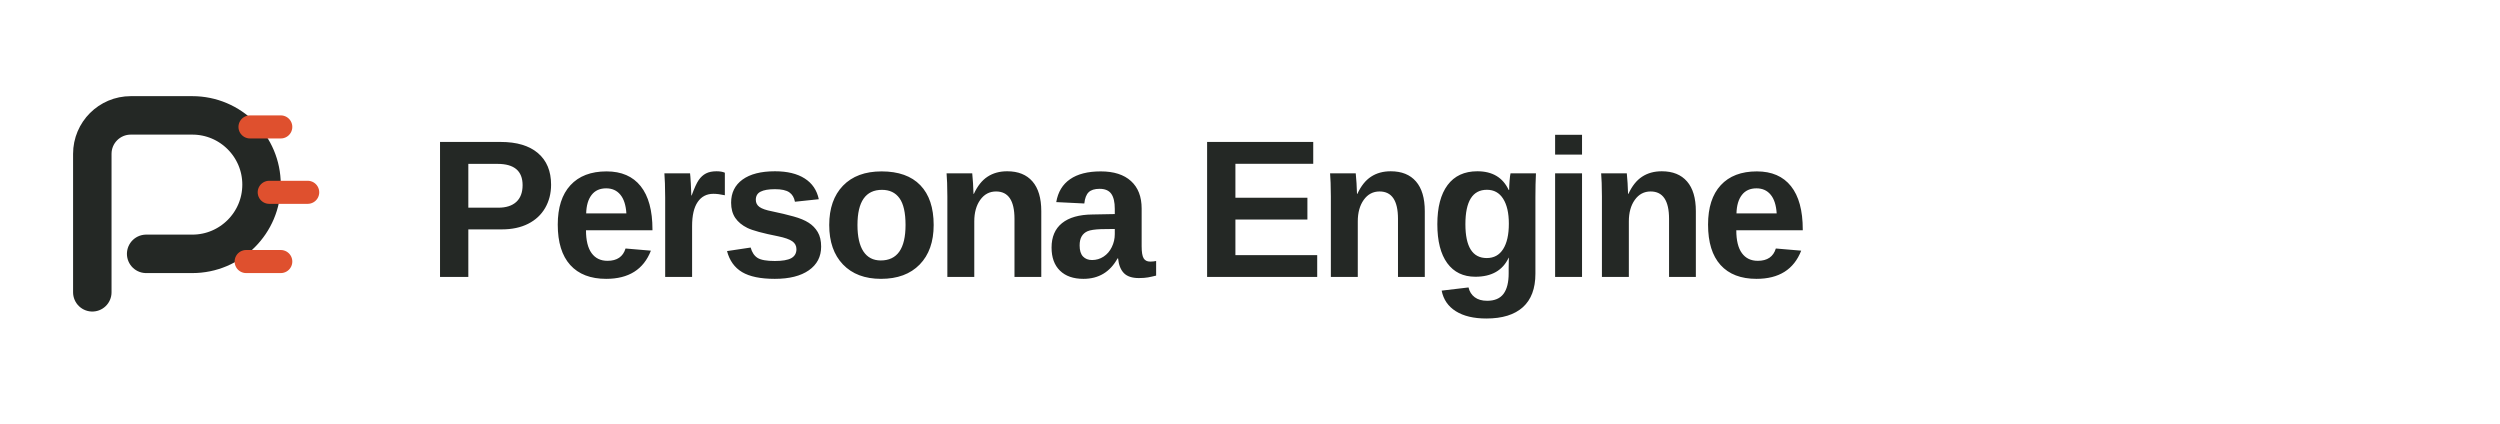
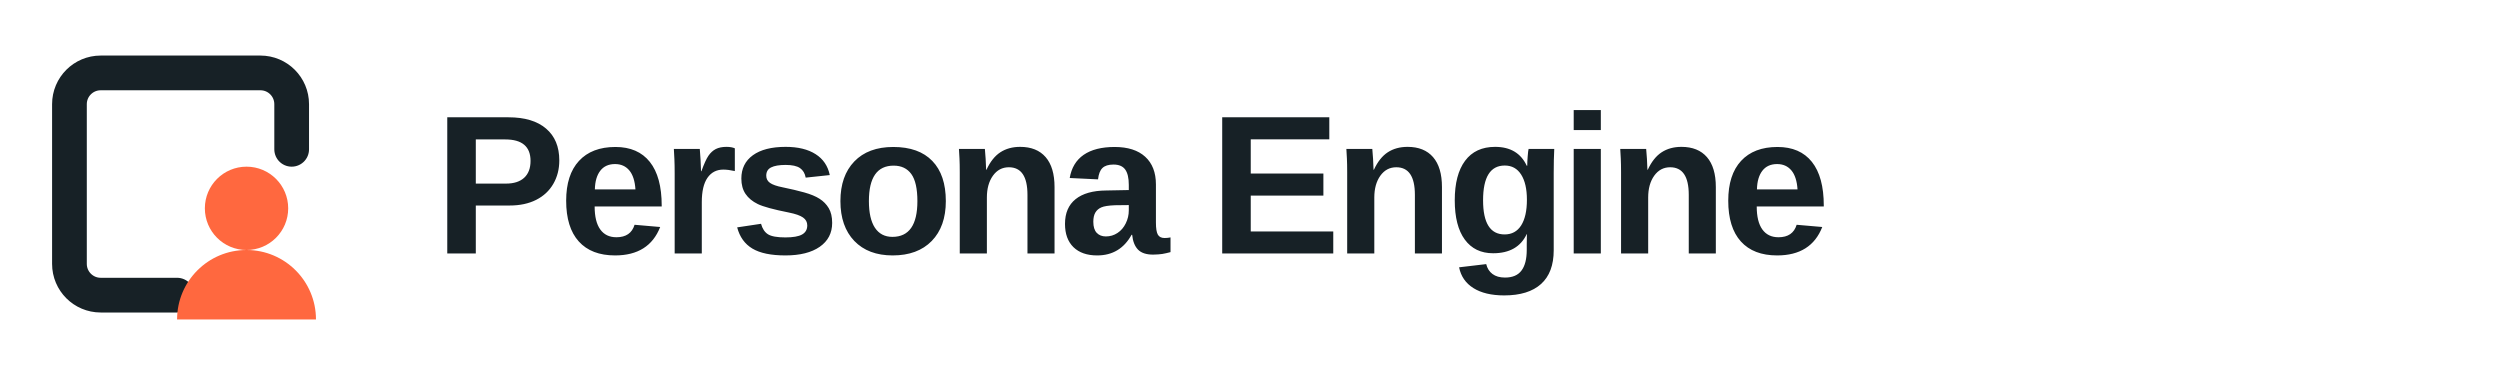
- <svg xmlns="http://www.w3.org/2000/svg" width="650" height="110" viewBox="0 0 650 110" role="img" aria-labelledby="title desc">
-   <g transform="translate(0 6)">
-     <path d="M24 70V34a10 10 0 0 1 10-10h16a18 18 0 0 1 0 36H38" fill="none" stroke="#242825" stroke-width="10" stroke-linecap="round" />
-     <path d="M65 27h8M70 44h10M64 62h9" fill="none" stroke="#df502e" stroke-width="6" stroke-linecap="round" />
+ <svg xmlns="http://www.w3.org/2000/svg" width="720" height="112" viewBox="0 0 720 112" role="img" aria-labelledby="title desc">
+   <g transform="translate(6 7)">
+     <path d="M45 78H23a9 9 0 0 1-9-9V23a9 9 0 0 1 9-9h46a9 9 0 0 1 9 9v13" fill="none" stroke="#172126" stroke-width="10" stroke-linecap="round" />
+     <circle cx="65" cy="53" r="12" fill="#ff683f" />
+     <path d="M45 85a20 20 0 0 1 40 0" fill="#ff683f" />
  </g>
-   <text x="111" y="72" font-family="Arial,Helvetica,sans-serif" font-size="51" font-weight="700" letter-spacing="-2" fill="#242825">Persona Engine</text>
+   <text x="125" y="73" font-family="Arial,Helvetica,sans-serif" font-size="57" font-weight="800" letter-spacing="-2.2" fill="#172126">Persona Engine</text>
</svg>
